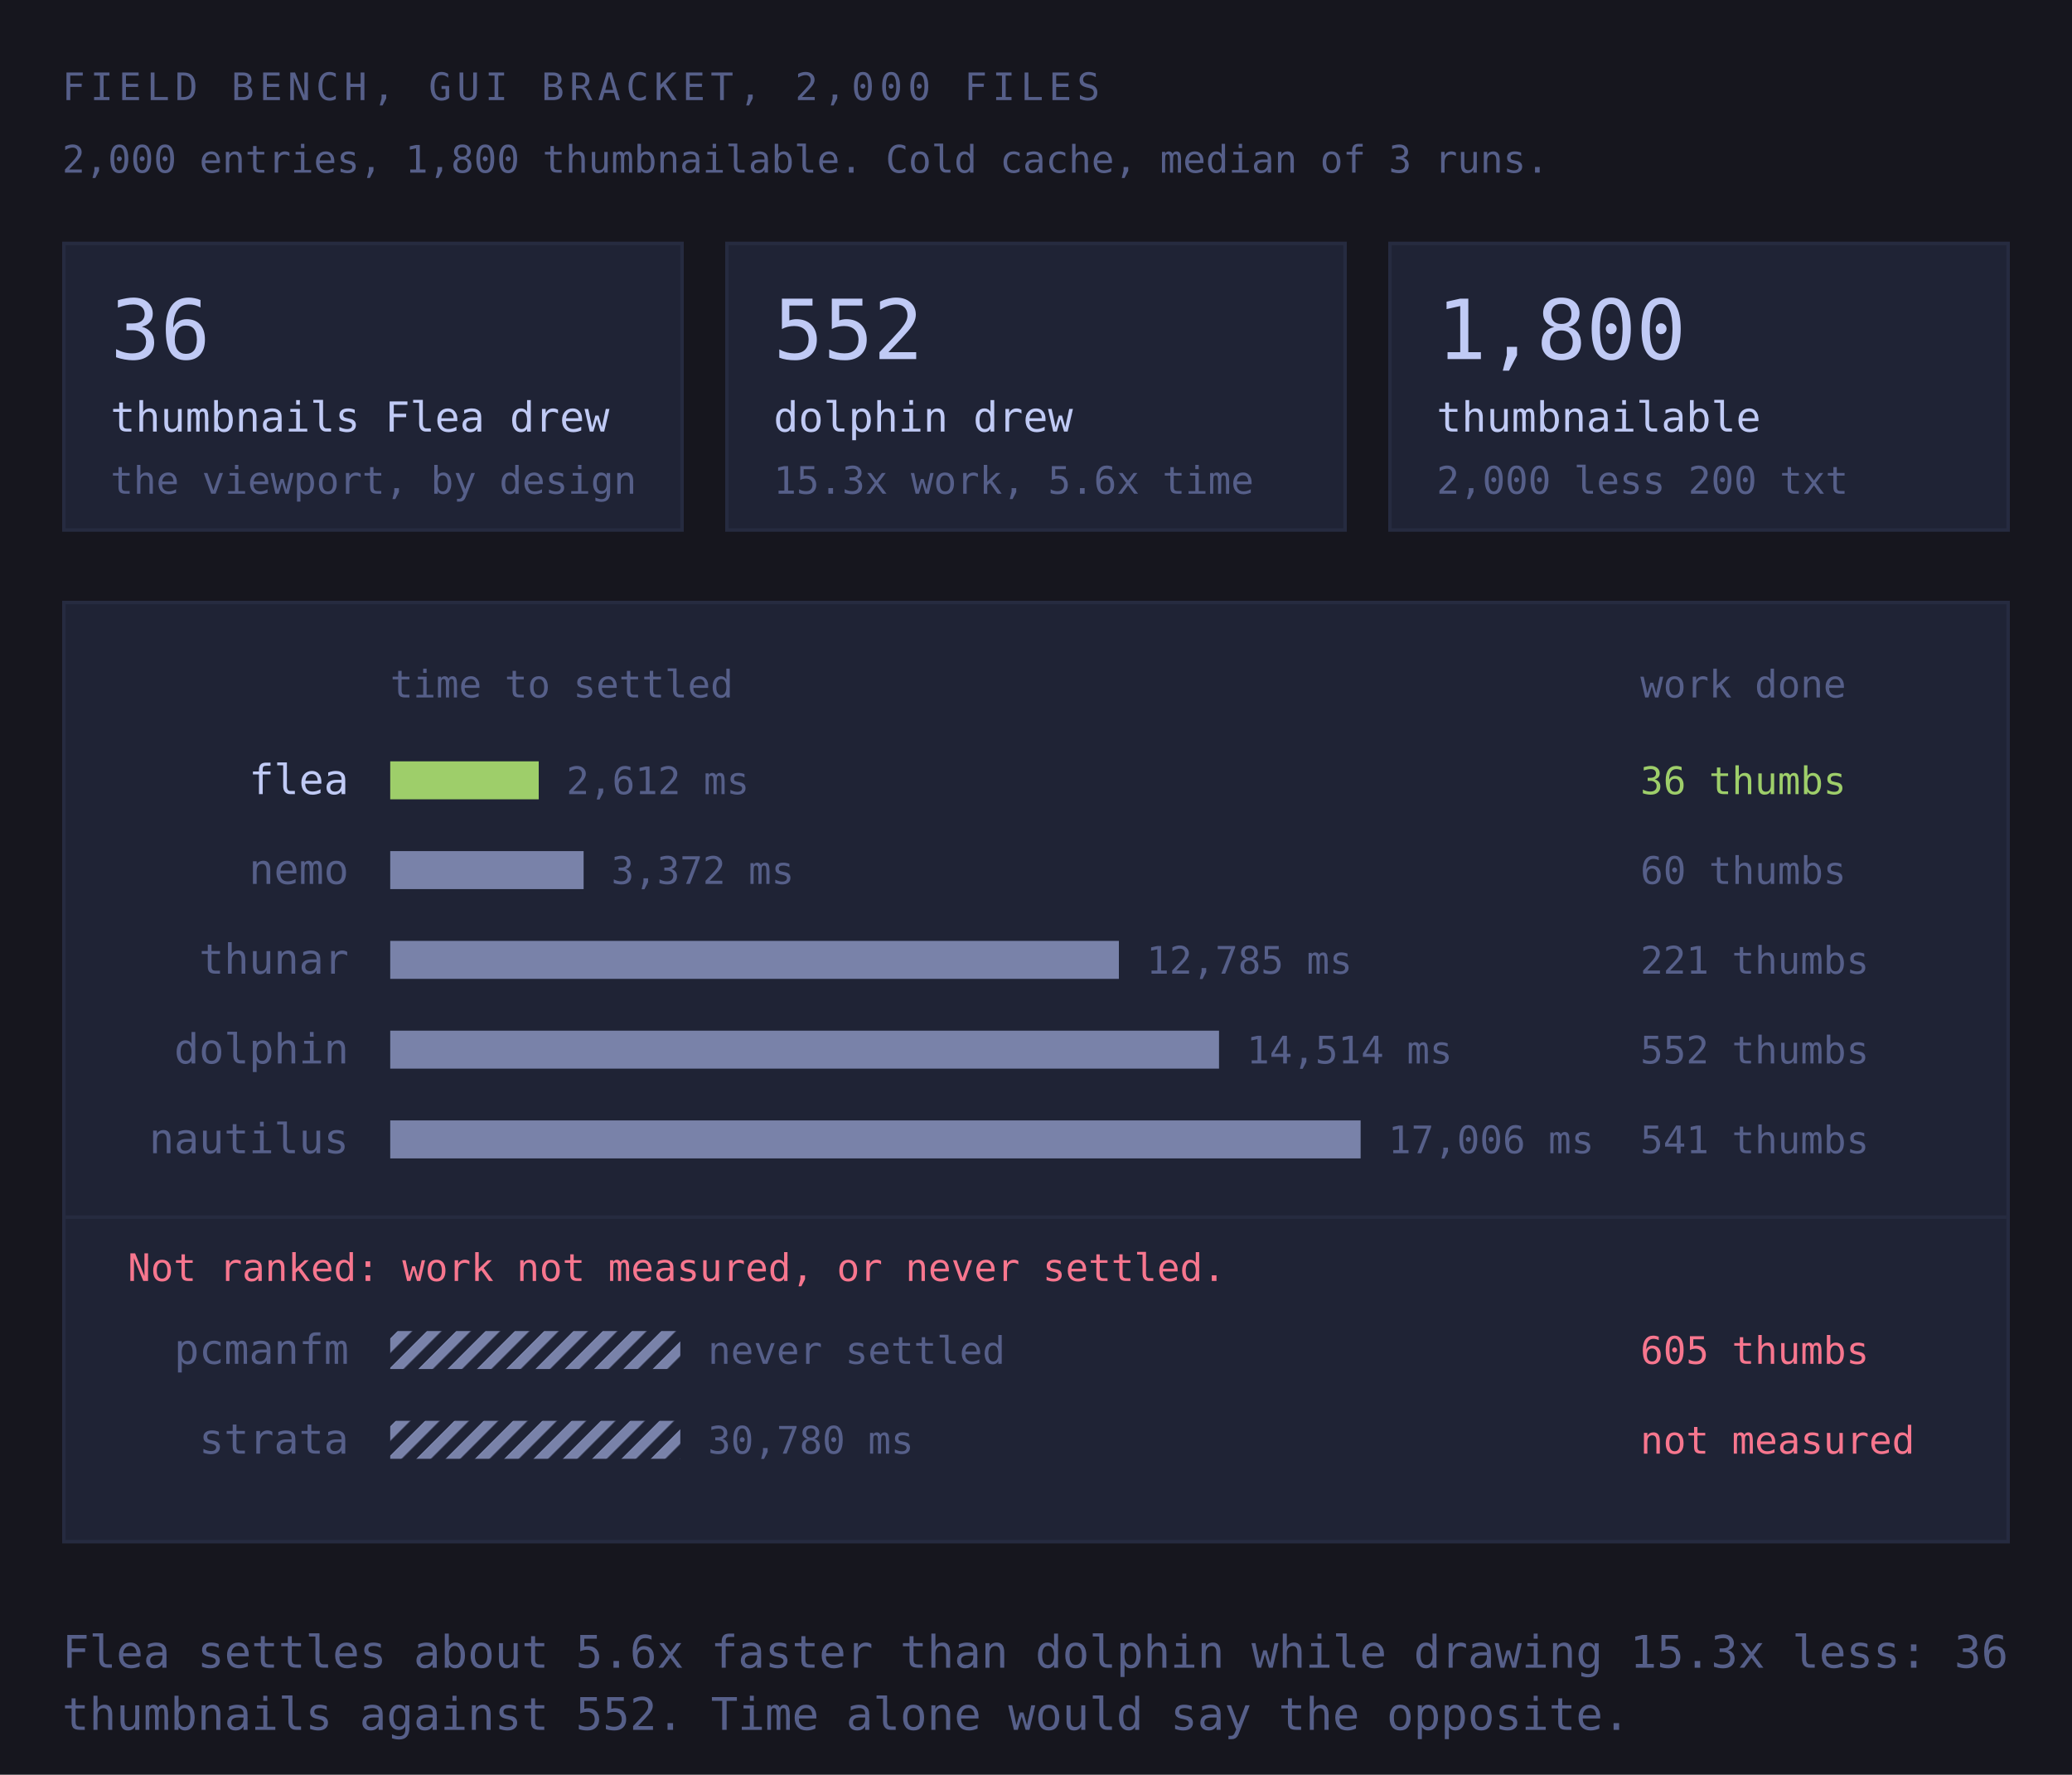
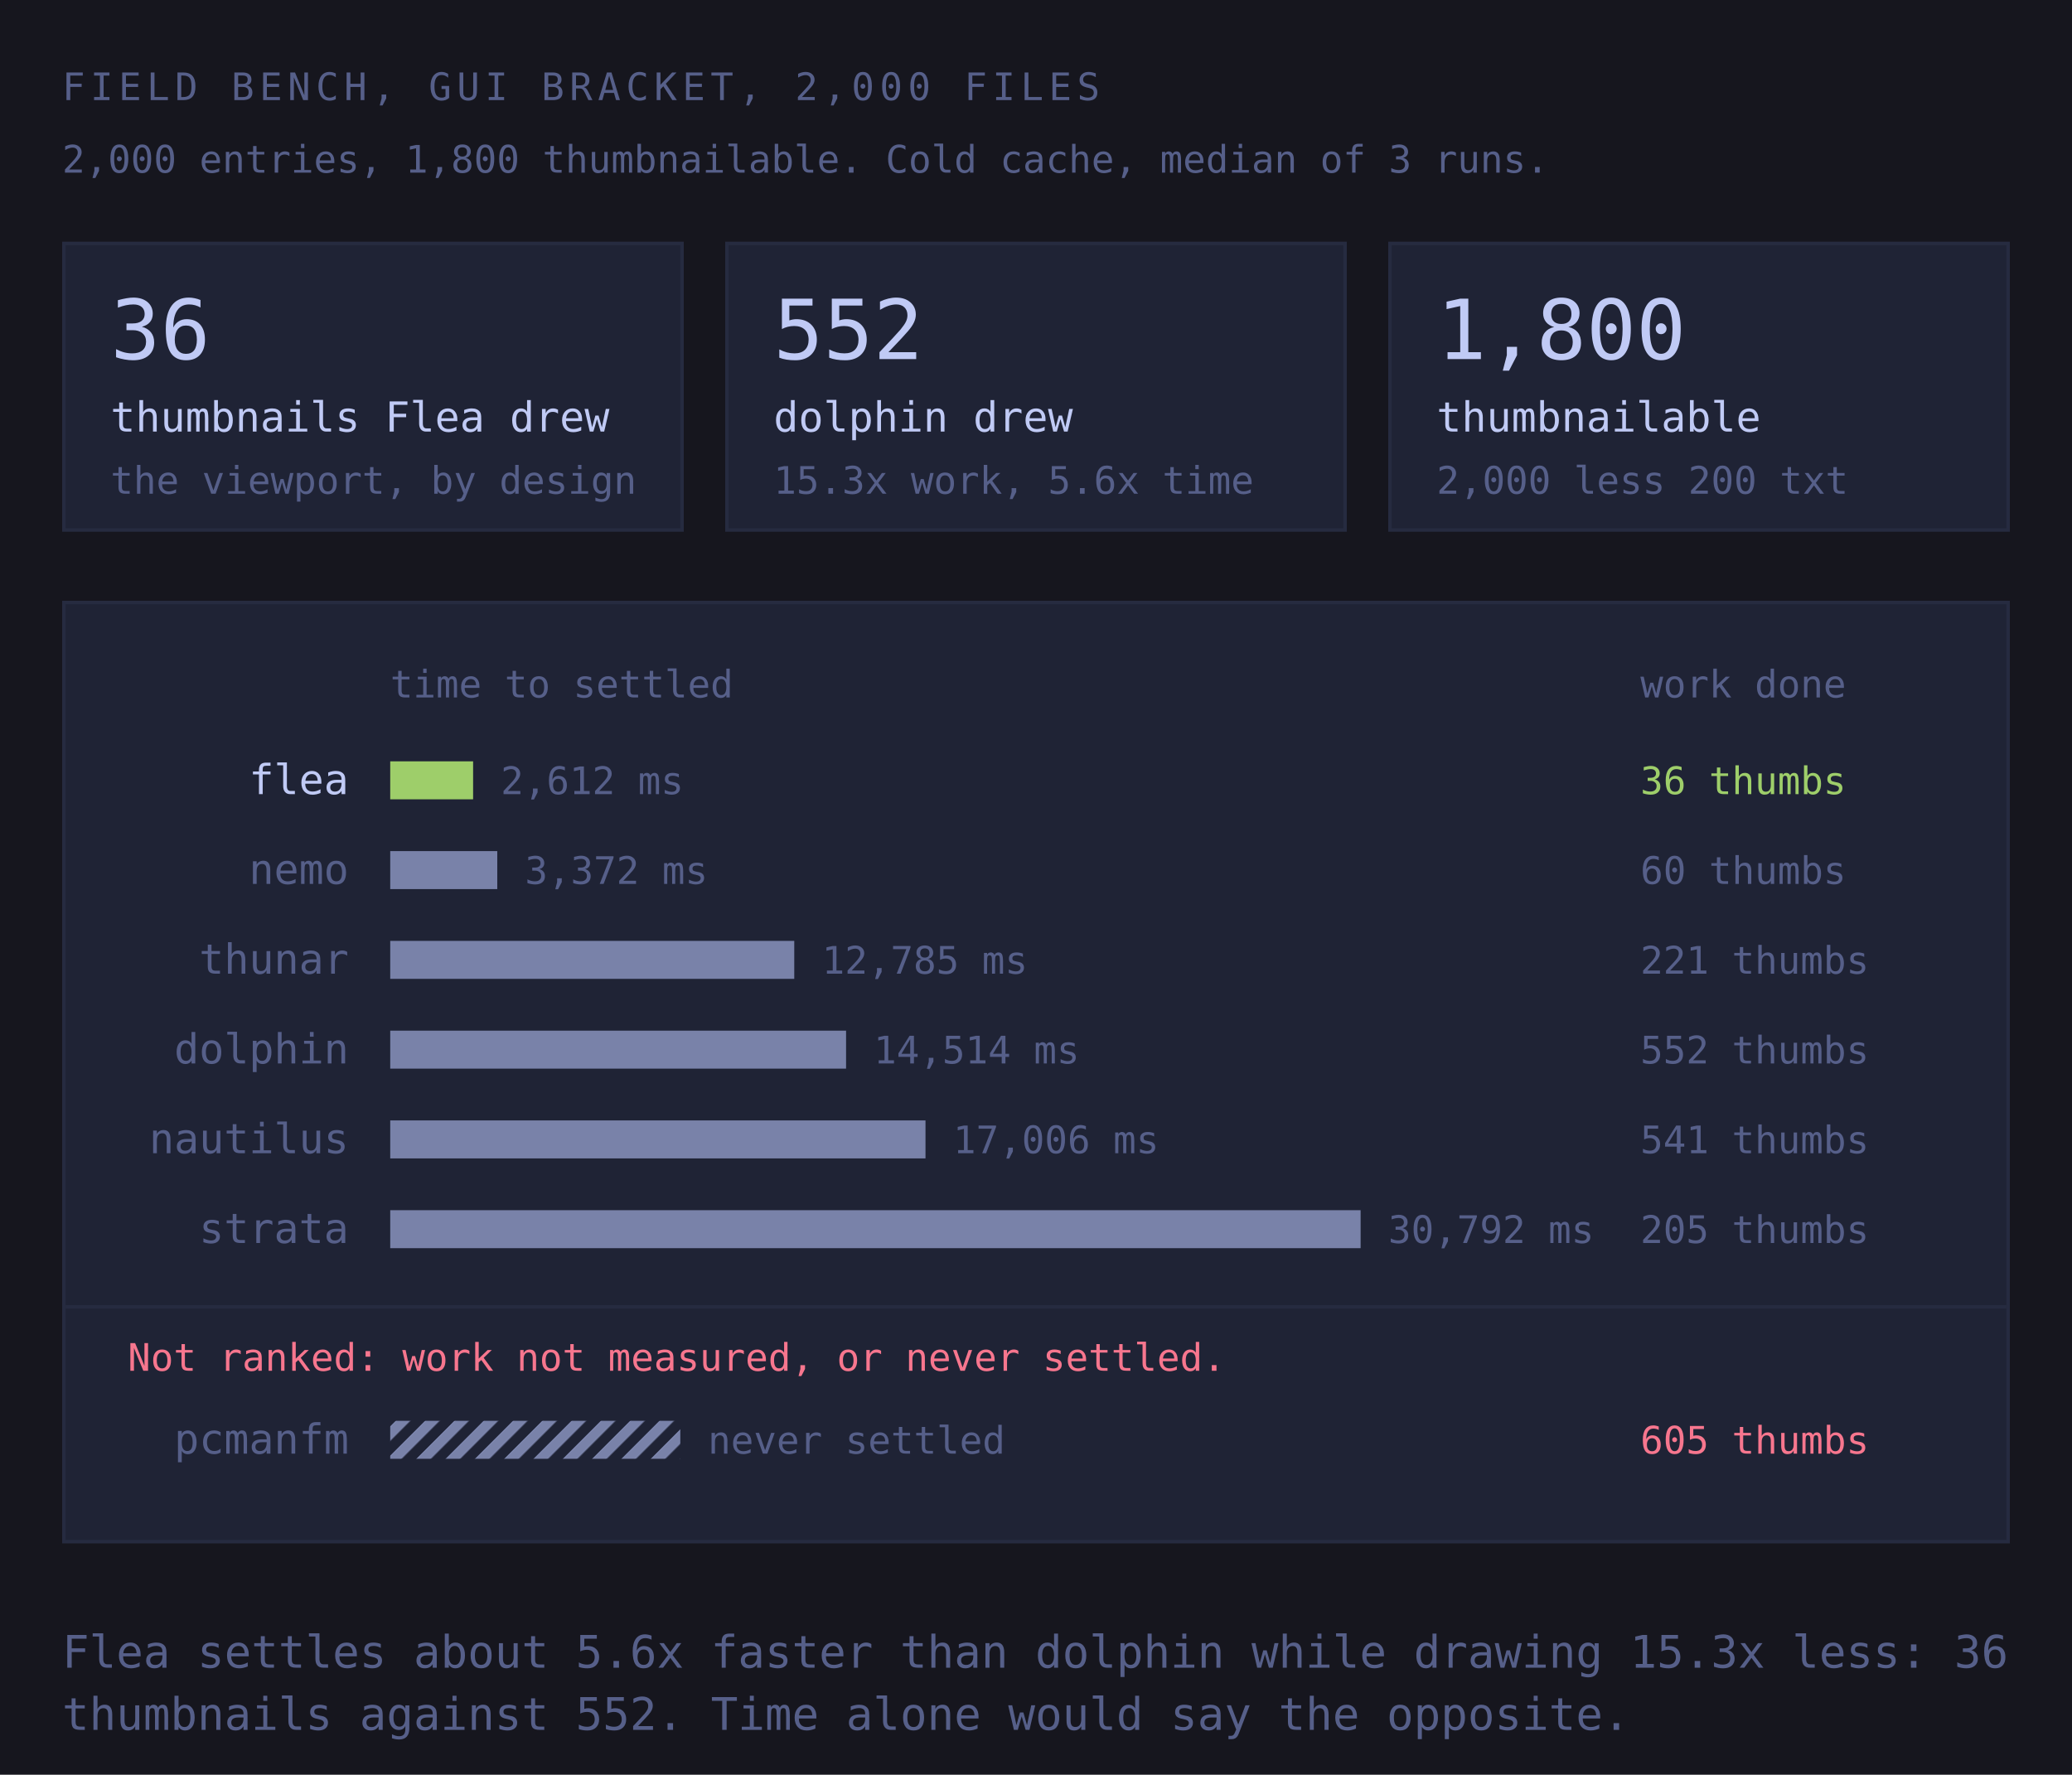
<svg xmlns="http://www.w3.org/2000/svg" width="600" height="514" viewBox="0 0 600 514" font-family="JetBrains Mono,JetBrainsMono Nerd Font,ui-monospace,SFMono-Regular,Menlo,Consolas,monospace">
  <defs>
    <pattern id="hatch" width="6" height="6" patternUnits="userSpaceOnUse" patternTransform="rotate(45)">
      <rect width="3" height="6" fill="#7982a9" />
    </pattern>
  </defs>
  <rect width="600" height="514" fill="#16161e" />
  <text x="18" y="29" font-size="11" fill="#565f89" font-weight="500" letter-spacing="1.54" font-variant-numeric="tabular-nums">FIELD BENCH, GUI BRACKET, 2,000 FILES</text>
  <text x="18" y="50" font-size="11" fill="#565f89" font-variant-numeric="tabular-nums">2,000 entries, 1,800 thumbnailable. Cold cache, median of 3 runs.</text>
  <rect x="18.5" y="70.5" width="179.0" height="83" fill="#1f2335" stroke="#262b40" stroke-width="1" />
  <text x="32.0" y="104" font-size="24" fill="#c0caf5" font-variant-numeric="tabular-nums">36</text>
  <text x="32.0" y="125" font-size="12" fill="#c0caf5" font-variant-numeric="tabular-nums">thumbnails Flea drew</text>
  <text x="32.0" y="143" font-size="11" fill="#565f89" font-variant-numeric="tabular-nums">the viewport, by design</text>
  <rect x="210.5" y="70.5" width="179.0" height="83" fill="#1f2335" stroke="#262b40" stroke-width="1" />
  <text x="224.0" y="104" font-size="24" fill="#c0caf5" font-variant-numeric="tabular-nums">552</text>
  <text x="224.0" y="125" font-size="12" fill="#c0caf5" font-variant-numeric="tabular-nums">dolphin drew</text>
  <text x="224.0" y="143" font-size="11" fill="#565f89" font-variant-numeric="tabular-nums">15.3x work, 5.6x time</text>
  <rect x="402.5" y="70.5" width="179.0" height="83" fill="#1f2335" stroke="#262b40" stroke-width="1" />
  <text x="416.0" y="104" font-size="24" fill="#c0caf5" font-variant-numeric="tabular-nums">1,800</text>
  <text x="416.0" y="125" font-size="12" fill="#c0caf5" font-variant-numeric="tabular-nums">thumbnailable</text>
  <text x="416.0" y="143" font-size="11" fill="#565f89" font-variant-numeric="tabular-nums">2,000 less 200 txt</text>
  <rect x="18.5" y="174.5" width="563" height="272" fill="#1f2335" stroke="#262b40" stroke-width="1" />
  <text x="113" y="202" font-size="11" fill="#565f89" font-variant-numeric="tabular-nums">time to settled</text>
  <text x="475" y="202" font-size="11" fill="#565f89" font-variant-numeric="tabular-nums">work done</text>
  <text x="101" y="230" font-size="12" fill="#c0caf5" text-anchor="end" font-variant-numeric="tabular-nums">flea</text>
-   <rect x="113" y="220.5" width="43" height="11" fill="#9ece6a" />
-   <text x="164" y="230" font-size="11" fill="#565f89" font-variant-numeric="tabular-nums">2,612 ms</text>
+   <rect x="113" y="220.5" width="24" height="11" fill="#9ece6a" />
+   <text x="145" y="230" font-size="11" fill="#565f89" font-variant-numeric="tabular-nums">2,612 ms</text>
  <text x="475" y="230" font-size="11" fill="#9ece6a" font-variant-numeric="tabular-nums">36 thumbs</text>
  <text x="101" y="256" font-size="12" fill="#565f89" text-anchor="end" font-variant-numeric="tabular-nums">nemo</text>
-   <rect x="113" y="246.5" width="56" height="11" fill="#7982a9" />
-   <text x="177" y="256" font-size="11" fill="#565f89" font-variant-numeric="tabular-nums">3,372 ms</text>
+   <rect x="113" y="246.5" width="31" height="11" fill="#7982a9" />
+   <text x="152" y="256" font-size="11" fill="#565f89" font-variant-numeric="tabular-nums">3,372 ms</text>
  <text x="475" y="256" font-size="11" fill="#565f89" font-variant-numeric="tabular-nums">60 thumbs</text>
  <text x="101" y="282" font-size="12" fill="#565f89" text-anchor="end" font-variant-numeric="tabular-nums">thunar</text>
-   <rect x="113" y="272.5" width="211" height="11" fill="#7982a9" />
-   <text x="332" y="282" font-size="11" fill="#565f89" font-variant-numeric="tabular-nums">12,785 ms</text>
+   <rect x="113" y="272.5" width="117" height="11" fill="#7982a9" />
+   <text x="238" y="282" font-size="11" fill="#565f89" font-variant-numeric="tabular-nums">12,785 ms</text>
  <text x="475" y="282" font-size="11" fill="#565f89" font-variant-numeric="tabular-nums">221 thumbs</text>
  <text x="101" y="308" font-size="12" fill="#565f89" text-anchor="end" font-variant-numeric="tabular-nums">dolphin</text>
-   <rect x="113" y="298.5" width="240" height="11" fill="#7982a9" />
-   <text x="361" y="308" font-size="11" fill="#565f89" font-variant-numeric="tabular-nums">14,514 ms</text>
+   <rect x="113" y="298.5" width="132" height="11" fill="#7982a9" />
+   <text x="253" y="308" font-size="11" fill="#565f89" font-variant-numeric="tabular-nums">14,514 ms</text>
  <text x="475" y="308" font-size="11" fill="#565f89" font-variant-numeric="tabular-nums">552 thumbs</text>
  <text x="101" y="334" font-size="12" fill="#565f89" text-anchor="end" font-variant-numeric="tabular-nums">nautilus</text>
-   <rect x="113" y="324.5" width="281" height="11" fill="#7982a9" />
-   <text x="402" y="334" font-size="11" fill="#565f89" font-variant-numeric="tabular-nums">17,006 ms</text>
+   <rect x="113" y="324.5" width="155" height="11" fill="#7982a9" />
+   <text x="276" y="334" font-size="11" fill="#565f89" font-variant-numeric="tabular-nums">17,006 ms</text>
  <text x="475" y="334" font-size="11" fill="#565f89" font-variant-numeric="tabular-nums">541 thumbs</text>
-   <rect x="19" y="352" width="562" height="1" fill="#262b40" />
-   <text x="37" y="371" font-size="11" fill="#f7768e" font-variant-numeric="tabular-nums">Not ranked: work not measured, or never settled.</text>
-   <text x="101" y="395" font-size="12" fill="#565f89" text-anchor="end" font-variant-numeric="tabular-nums">pcmanfm</text>
-   <rect x="113" y="385.5" width="84" height="11" fill="url(#hatch)" />
-   <text x="205" y="395" font-size="11" fill="#565f89" font-variant-numeric="tabular-nums">never settled</text>
-   <text x="475" y="395" font-size="11" fill="#f7768e" font-variant-numeric="tabular-nums">605 thumbs</text>
-   <text x="101" y="421" font-size="12" fill="#565f89" text-anchor="end" font-variant-numeric="tabular-nums">strata</text>
+   <text x="101" y="360" font-size="12" fill="#565f89" text-anchor="end" font-variant-numeric="tabular-nums">strata</text>
+   <rect x="113" y="350.5" width="281" height="11" fill="#7982a9" />
+   <text x="402" y="360" font-size="11" fill="#565f89" font-variant-numeric="tabular-nums">30,792 ms</text>
+   <text x="475" y="360" font-size="11" fill="#565f89" font-variant-numeric="tabular-nums">205 thumbs</text>
+   <rect x="19" y="378" width="562" height="1" fill="#262b40" />
+   <text x="37" y="397" font-size="11" fill="#f7768e" font-variant-numeric="tabular-nums">Not ranked: work not measured, or never settled.</text>
+   <text x="101" y="421" font-size="12" fill="#565f89" text-anchor="end" font-variant-numeric="tabular-nums">pcmanfm</text>
  <rect x="113" y="411.5" width="84" height="11" fill="url(#hatch)" />
-   <text x="205" y="421" font-size="11" fill="#565f89" font-variant-numeric="tabular-nums">30,780 ms</text>
-   <text x="475" y="421" font-size="11" fill="#f7768e" font-variant-numeric="tabular-nums">not measured</text>
+   <text x="205" y="421" font-size="11" fill="#565f89" font-variant-numeric="tabular-nums">never settled</text>
+   <text x="475" y="421" font-size="11" fill="#f7768e" font-variant-numeric="tabular-nums">605 thumbs</text>
  <text x="18" y="483" font-size="13" fill="#565f89" font-variant-numeric="tabular-nums">Flea settles about 5.6x faster than dolphin while drawing 15.3x less: 36</text>
  <text x="18" y="501" font-size="13" fill="#565f89" font-variant-numeric="tabular-nums">thumbnails against 552. Time alone would say the opposite.</text>
</svg>
